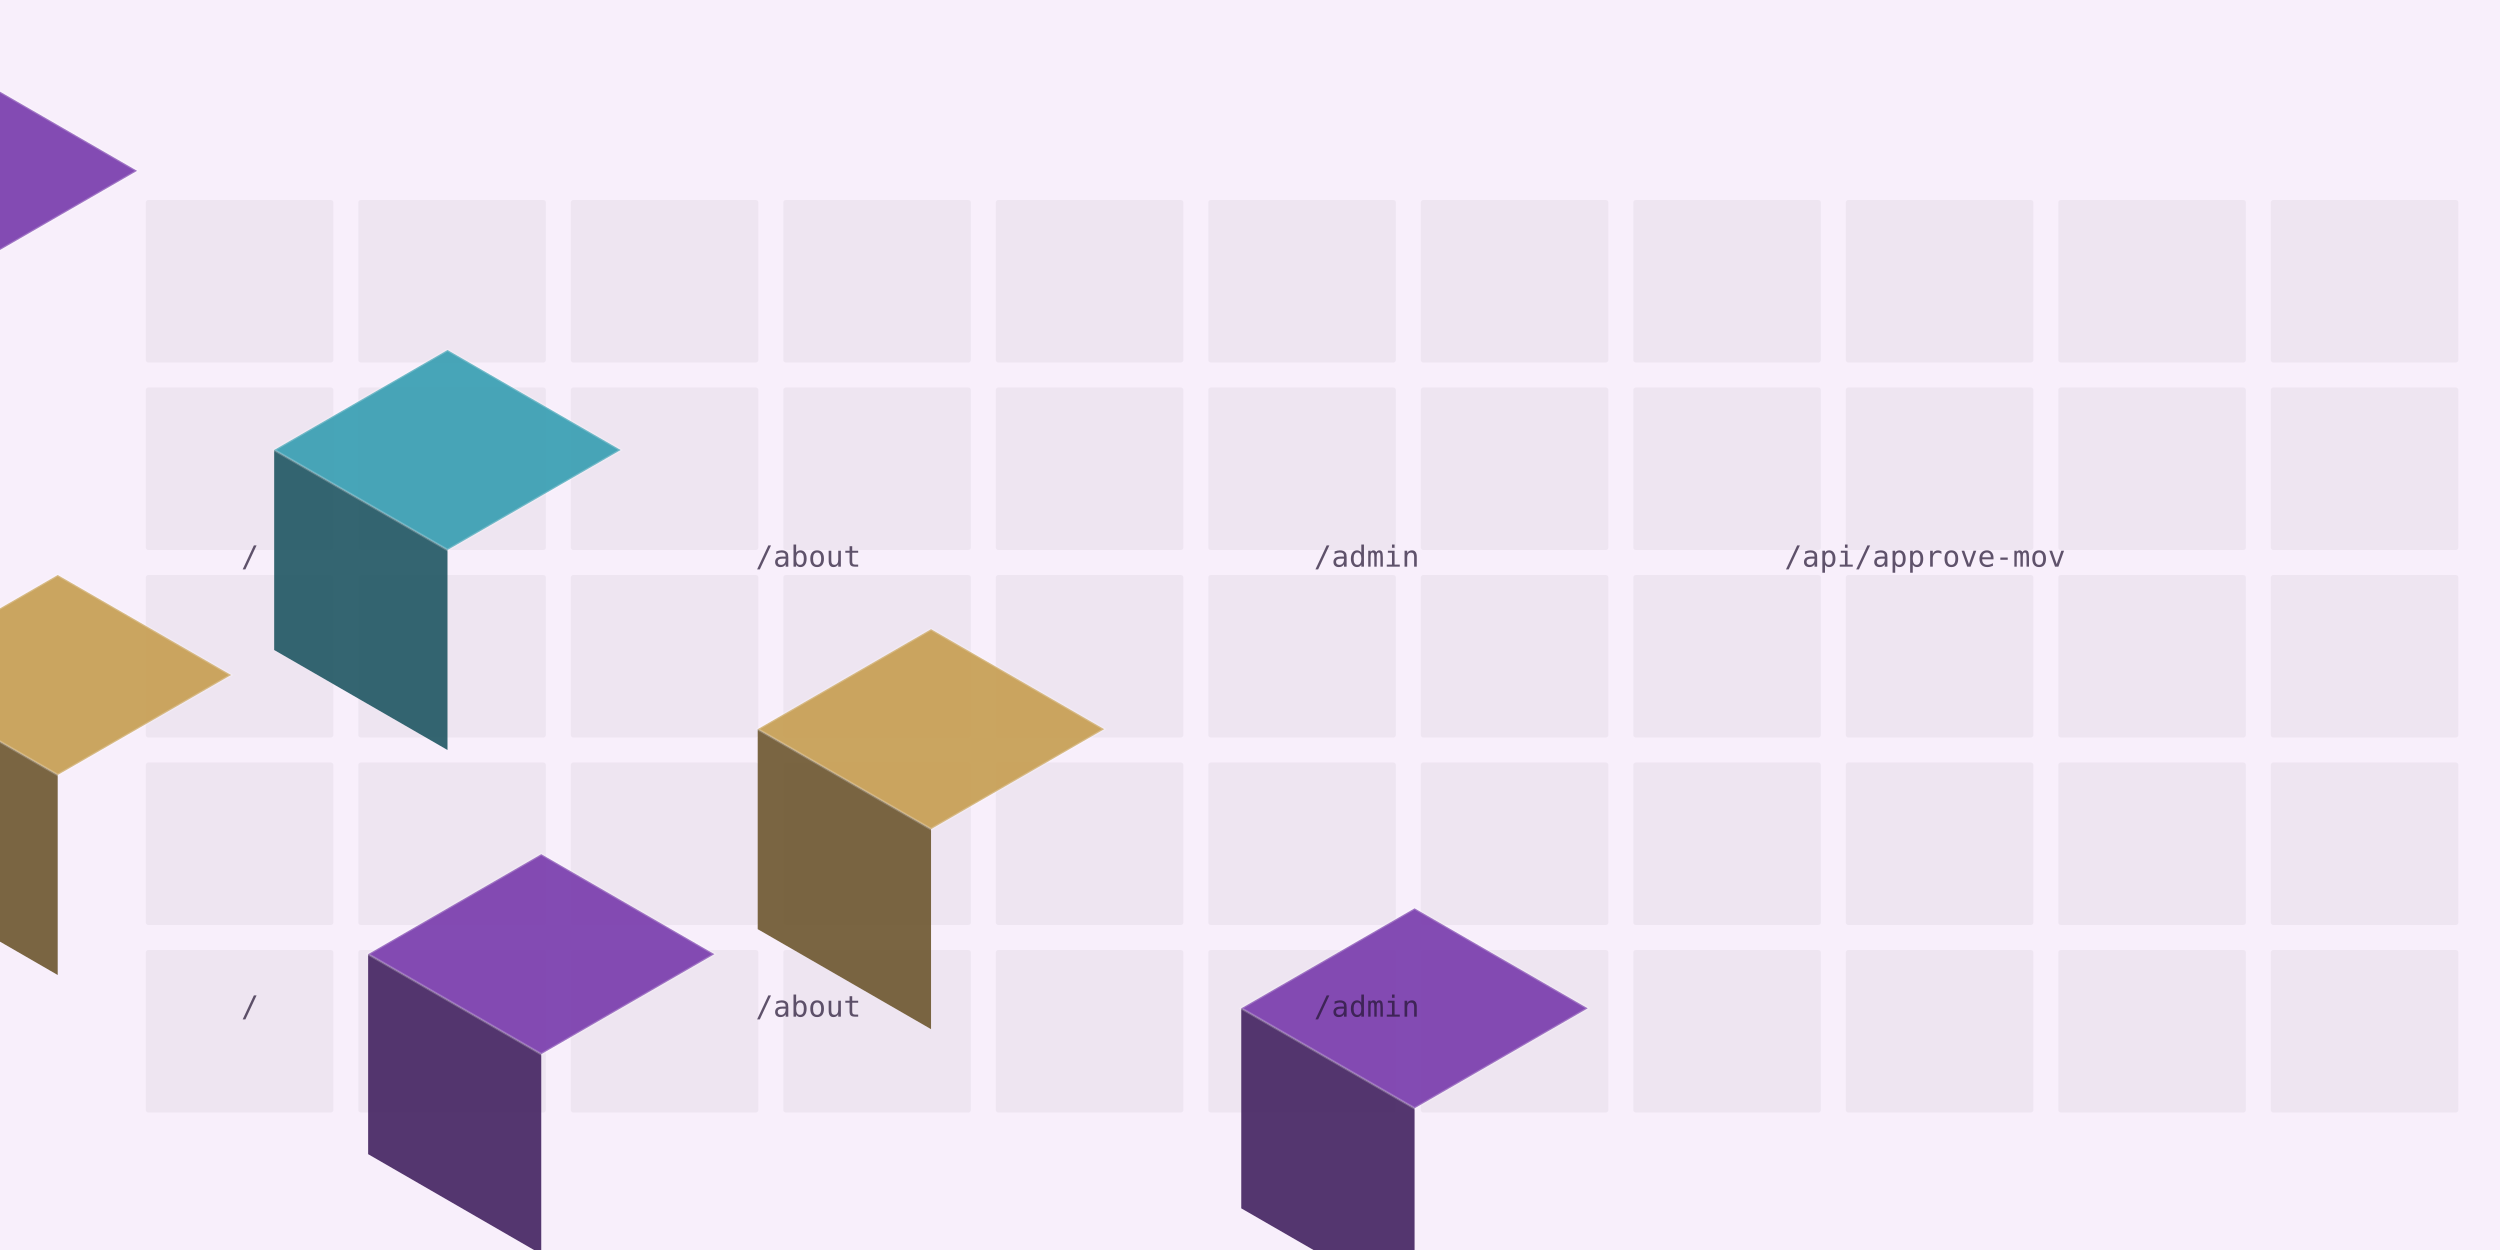
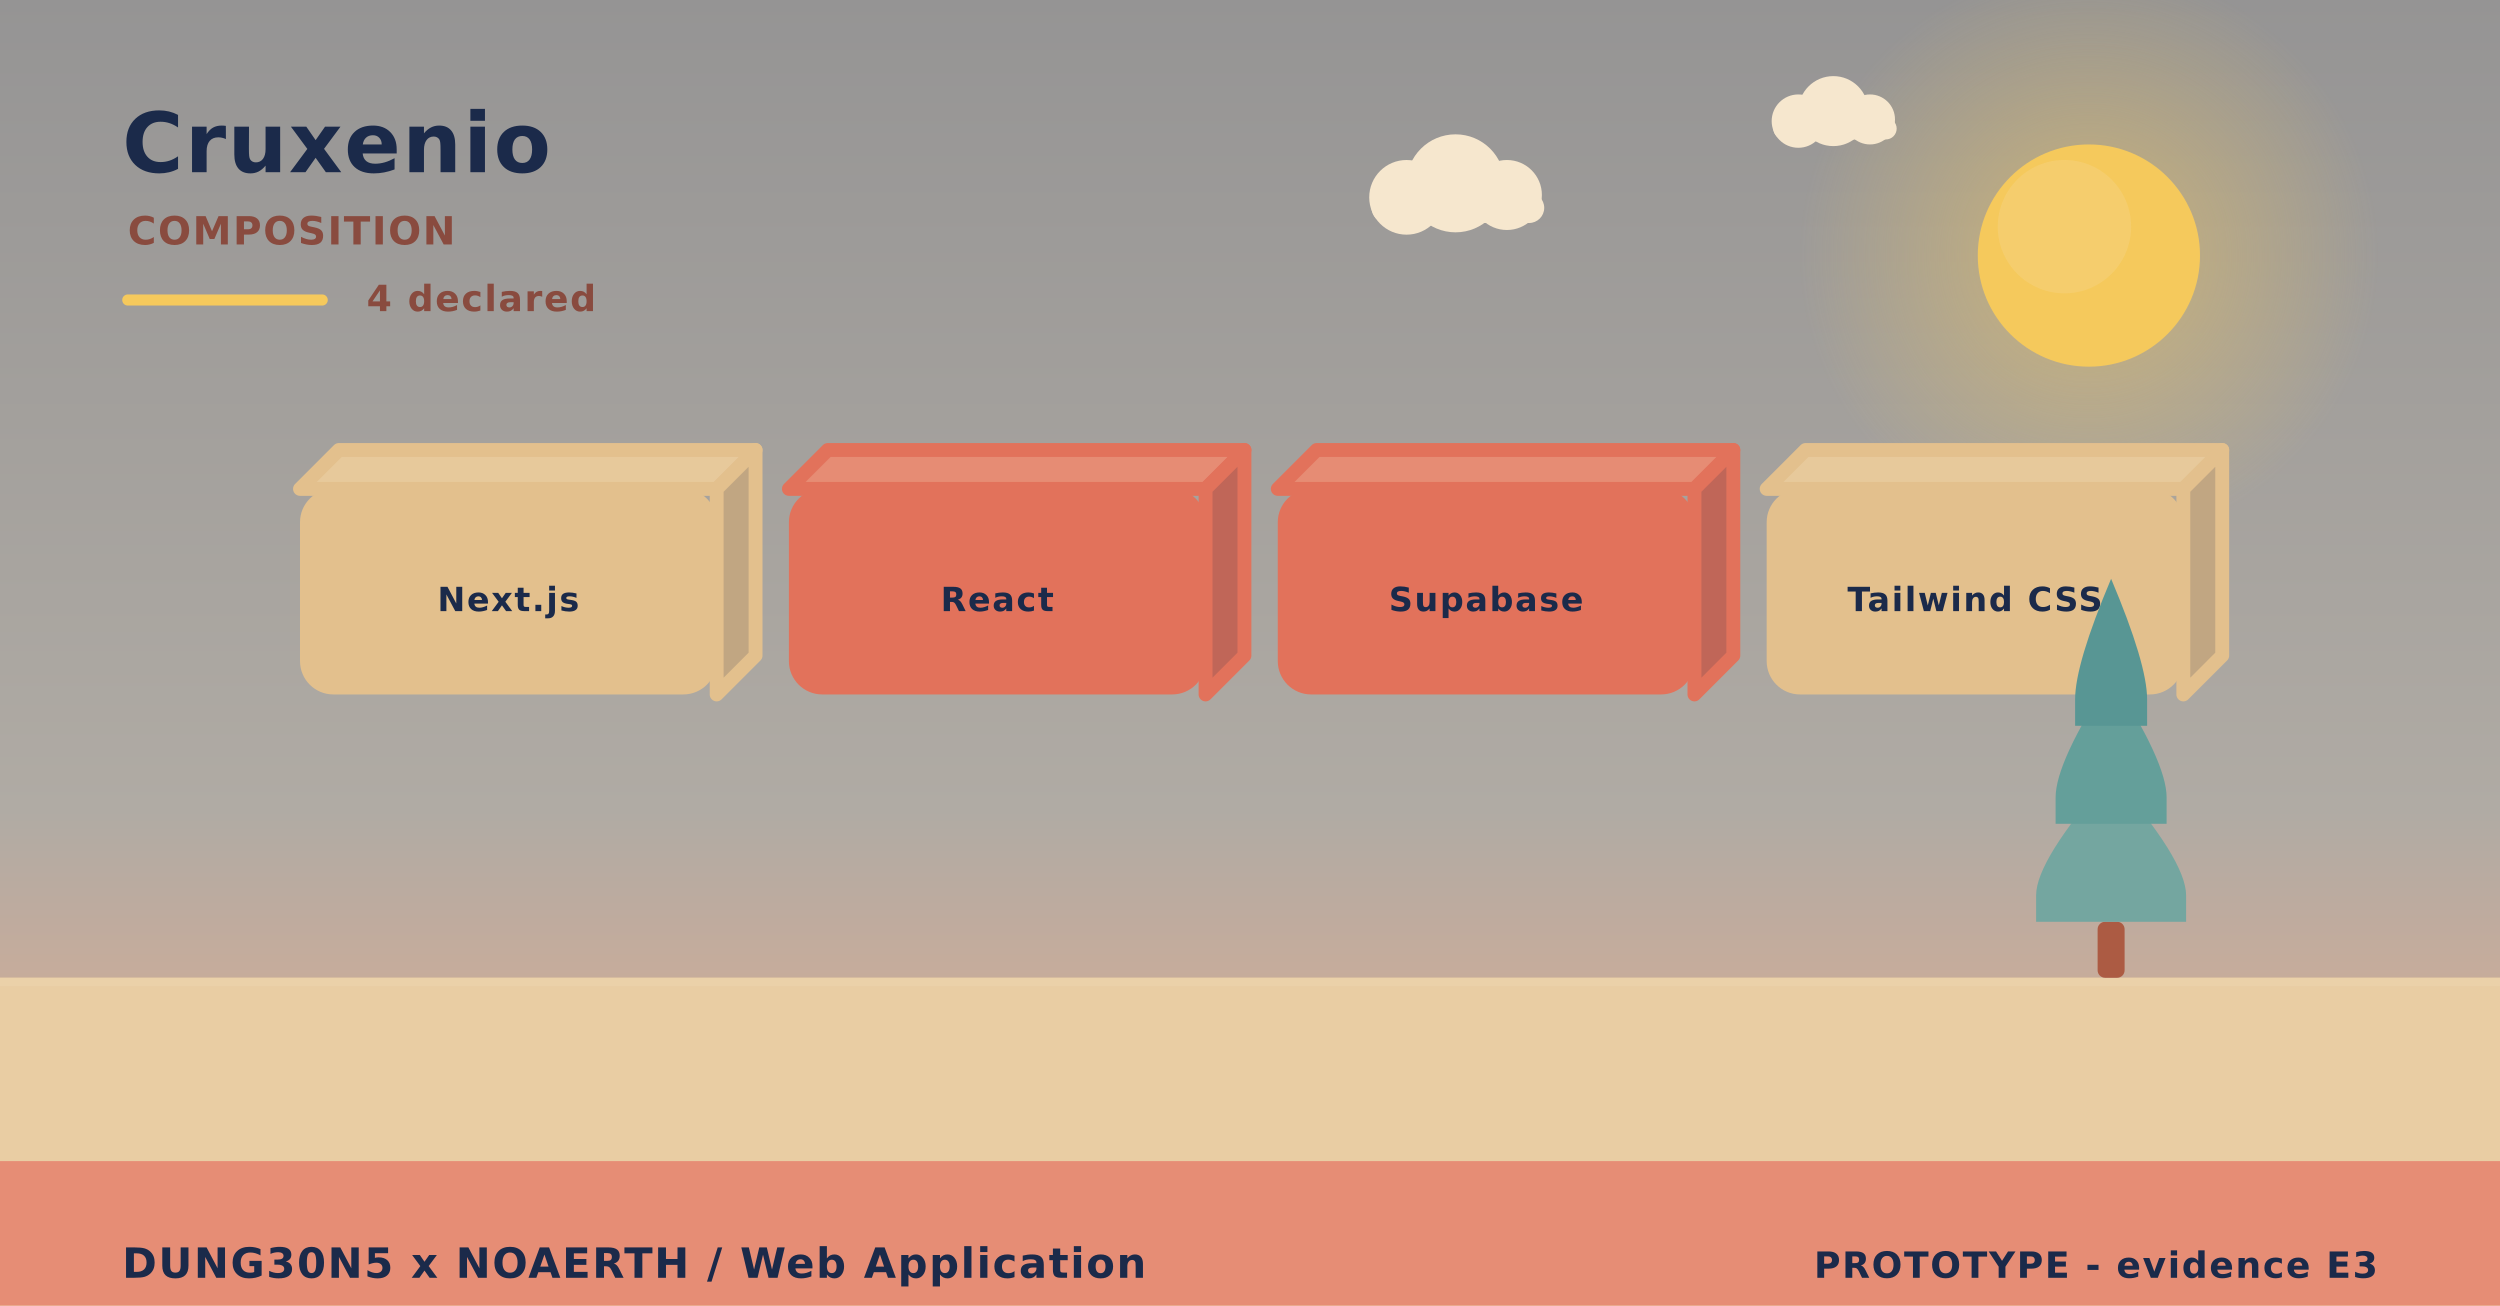
- <svg xmlns="http://www.w3.org/2000/svg" viewBox="0 0 1200 600" width="1200" height="600" role="img" aria-label="Cruxenio component map">
-   <rect width="1200" height="600" fill="#f8effb" />
-   <defs>
-     <linearGradient id="gc" x1="0" y1="0" x2="1" y2="1">
-       <stop offset="0%" stop-color="#7a3dac" />
-       <stop offset="100%" stop-color="#389eb2" />
-     </linearGradient>
-   </defs>
-   <rect x="70.00" y="96.00" width="90.00" height="78.00" rx="1.20" fill="#251634" opacity="0.05" />
-   <rect x="172.00" y="96.00" width="90.00" height="78.00" rx="1.20" fill="#251634" opacity="0.05" />
-   <rect x="274.00" y="96.00" width="90.00" height="78.00" rx="1.20" fill="#251634" opacity="0.05" />
-   <rect x="376.00" y="96.00" width="90.00" height="78.00" rx="1.20" fill="#251634" opacity="0.05" />
-   <rect x="478.00" y="96.00" width="90.00" height="78.00" rx="1.20" fill="#251634" opacity="0.05" />
-   <rect x="580.00" y="96.00" width="90.00" height="78.00" rx="1.20" fill="#251634" opacity="0.05" />
-   <rect x="682.00" y="96.00" width="90.00" height="78.00" rx="1.20" fill="#251634" opacity="0.05" />
-   <rect x="784.00" y="96.00" width="90.00" height="78.00" rx="1.20" fill="#251634" opacity="0.05" />
-   <rect x="886.00" y="96.00" width="90.00" height="78.00" rx="1.20" fill="#251634" opacity="0.05" />
-   <rect x="988.00" y="96.00" width="90.00" height="78.00" rx="1.20" fill="#251634" opacity="0.05" />
-   <rect x="1090.00" y="96.00" width="90.00" height="78.00" rx="1.20" fill="#251634" opacity="0.05" />
-   <rect x="70.00" y="186.00" width="90.00" height="78.00" rx="1.20" fill="#251634" opacity="0.05" />
-   <rect x="172.00" y="186.00" width="90.00" height="78.00" rx="1.20" fill="#251634" opacity="0.05" />
-   <rect x="274.00" y="186.00" width="90.00" height="78.00" rx="1.20" fill="#251634" opacity="0.05" />
-   <rect x="376.00" y="186.00" width="90.00" height="78.00" rx="1.20" fill="#251634" opacity="0.05" />
-   <rect x="478.00" y="186.00" width="90.00" height="78.00" rx="1.20" fill="#251634" opacity="0.05" />
-   <rect x="580.00" y="186.00" width="90.00" height="78.00" rx="1.20" fill="#251634" opacity="0.05" />
-   <rect x="682.00" y="186.00" width="90.00" height="78.00" rx="1.20" fill="#251634" opacity="0.05" />
-   <rect x="784.00" y="186.00" width="90.00" height="78.00" rx="1.20" fill="#251634" opacity="0.05" />
-   <rect x="886.00" y="186.00" width="90.00" height="78.00" rx="1.20" fill="#251634" opacity="0.05" />
-   <rect x="988.00" y="186.00" width="90.00" height="78.00" rx="1.20" fill="#251634" opacity="0.05" />
-   <rect x="1090.00" y="186.00" width="90.00" height="78.00" rx="1.20" fill="#251634" opacity="0.05" />
-   <rect x="70.00" y="276.00" width="90.00" height="78.00" rx="1.20" fill="#251634" opacity="0.05" />
-   <rect x="172.00" y="276.00" width="90.00" height="78.00" rx="1.20" fill="#251634" opacity="0.05" />
-   <rect x="274.00" y="276.00" width="90.00" height="78.00" rx="1.20" fill="#251634" opacity="0.05" />
-   <rect x="376.00" y="276.00" width="90.00" height="78.00" rx="1.20" fill="#251634" opacity="0.05" />
-   <rect x="478.00" y="276.00" width="90.00" height="78.00" rx="1.20" fill="#251634" opacity="0.05" />
-   <rect x="580.00" y="276.00" width="90.00" height="78.00" rx="1.20" fill="#251634" opacity="0.05" />
-   <rect x="682.00" y="276.00" width="90.00" height="78.00" rx="1.20" fill="#251634" opacity="0.05" />
-   <rect x="784.00" y="276.00" width="90.00" height="78.00" rx="1.20" fill="#251634" opacity="0.05" />
-   <rect x="886.00" y="276.00" width="90.00" height="78.00" rx="1.20" fill="#251634" opacity="0.05" />
-   <rect x="988.00" y="276.00" width="90.00" height="78.00" rx="1.20" fill="#251634" opacity="0.05" />
-   <rect x="1090.00" y="276.00" width="90.00" height="78.00" rx="1.20" fill="#251634" opacity="0.05" />
-   <rect x="70.00" y="366.00" width="90.00" height="78.00" rx="1.20" fill="#251634" opacity="0.05" />
-   <rect x="172.00" y="366.00" width="90.00" height="78.00" rx="1.20" fill="#251634" opacity="0.05" />
-   <rect x="274.00" y="366.00" width="90.00" height="78.00" rx="1.20" fill="#251634" opacity="0.05" />
-   <rect x="376.00" y="366.00" width="90.00" height="78.00" rx="1.20" fill="#251634" opacity="0.05" />
-   <rect x="478.00" y="366.00" width="90.00" height="78.00" rx="1.20" fill="#251634" opacity="0.05" />
-   <rect x="580.00" y="366.00" width="90.00" height="78.00" rx="1.20" fill="#251634" opacity="0.05" />
-   <rect x="682.00" y="366.00" width="90.00" height="78.00" rx="1.20" fill="#251634" opacity="0.05" />
-   <rect x="784.00" y="366.00" width="90.00" height="78.00" rx="1.20" fill="#251634" opacity="0.05" />
-   <rect x="886.00" y="366.00" width="90.00" height="78.00" rx="1.20" fill="#251634" opacity="0.05" />
-   <rect x="988.00" y="366.00" width="90.00" height="78.00" rx="1.20" fill="#251634" opacity="0.05" />
-   <rect x="1090.00" y="366.00" width="90.00" height="78.00" rx="1.20" fill="#251634" opacity="0.05" />
-   <rect x="70.00" y="456.00" width="90.00" height="78.00" rx="1.20" fill="#251634" opacity="0.05" />
-   <rect x="172.00" y="456.00" width="90.00" height="78.00" rx="1.20" fill="#251634" opacity="0.05" />
-   <rect x="274.00" y="456.00" width="90.00" height="78.00" rx="1.20" fill="#251634" opacity="0.05" />
-   <rect x="376.00" y="456.00" width="90.00" height="78.00" rx="1.20" fill="#251634" opacity="0.05" />
-   <rect x="478.00" y="456.00" width="90.00" height="78.00" rx="1.20" fill="#251634" opacity="0.05" />
-   <rect x="580.00" y="456.00" width="90.00" height="78.00" rx="1.20" fill="#251634" opacity="0.05" />
-   <rect x="682.00" y="456.00" width="90.00" height="78.00" rx="1.20" fill="#251634" opacity="0.05" />
-   <rect x="784.00" y="456.00" width="90.00" height="78.00" rx="1.20" fill="#251634" opacity="0.05" />
-   <rect x="886.00" y="456.00" width="90.00" height="78.00" rx="1.20" fill="#251634" opacity="0.05" />
-   <rect x="988.00" y="456.00" width="90.00" height="78.00" rx="1.20" fill="#251634" opacity="0.05" />
-   <rect x="1090.00" y="456.00" width="90.00" height="78.00" rx="1.20" fill="#251634" opacity="0.05" />
-   <g transform="rotate(0 120 140)">
-     <polygon points="-17.3,34.0 65.8,82.0 -17.3,130.0 -100.5,82.0" fill="#7a3dac" opacity="0.92" />
-     <polygon points="-100.5,82.0 -17.3,130.0 -17.3,226.0 -100.5,178.0" fill="#43225f" opacity="0.9" />
-     <polygon points="-17.3,34.0 65.8,82.0 -17.3,130.0 -100.5,82.0" fill="none" stroke="rgba(255,255,255,0.220)" stroke-width="1.2" />
-     <animateTransform attributeName="transform" type="rotate" values="-32.0 0.00 0.00 0.0 0.00 0.00" dur="6.4s" begin="0.0s" repeatCount="indefinite" />
+ <svg xmlns="http://www.w3.org/2000/svg" width="900" height="470" viewBox="0 0 900 470" role="img" aria-label="Cruxenio - how it is composed">
+   <linearGradient id="skyc" x1="0" y1="0" x2="0" y2="1">
+     <stop offset="0" stop-color="#959494" />
+     <stop offset="0.62" stop-color="#b0aba4" />
+     <stop offset="1" stop-color="#f3ad8a" />
+   </linearGradient>
+   <rect width="900" height="470" fill="url(#skyc)" />
+   <radialGradient id="sunc">
+     <stop offset="0.35" stop-color="#f5c95c" stop-opacity="0.34" />
+     <stop offset="1" stop-color="#f5c95c" stop-opacity="0" />
+   </radialGradient>
+   <circle cx="752" cy="92" r="104" fill="url(#sunc)" />
+   <circle cx="752" cy="92" r="40" fill="#f5c95c" />
+   <circle cx="743.2" cy="81.6" r="24" fill="#f5d27e" opacity="0.5" />
+   <g>
+     <circle cx="524" cy="66" r="17.64" fill="#f6e7ce" />
+     <circle cx="506.36" cy="71.04" r="13.44" fill="#f6e7ce" />
+     <circle cx="542.48" cy="70.2" r="12.6" fill="#f6e7ce" />
+     <rect x="493.76" y="69.36" width="62.16" height="10.92" rx="5.46" fill="#f6e7ce" />
+     <animateTransform attributeName="transform" type="translate" values="0 0;24 0;0 0" dur="36s" begin="0s" repeatCount="indefinite" />
  </g>
-   <text x="120" y="272" font-family="ui-monospace,Menlo,monospace" font-size="14" fill="rgba(37,22,52,0.720)" text-anchor="middle">/</text>
-   <g transform="rotate(0 388 140)">
-     <polygon points="214.8,168.0 297.9,216.0 214.8,264.0 131.6,216.0" fill="#389eb2" opacity="0.92" />
-     <polygon points="131.6,216.0 214.8,264.0 214.8,360.0 131.6,312.0" fill="#1f5762" opacity="0.9" />
-     <polygon points="214.8,168.0 297.9,216.0 214.8,264.0 131.6,216.0" fill="none" stroke="rgba(255,255,255,0.220)" stroke-width="1.2" />
-     <animateTransform attributeName="transform" type="rotate" values="-32.0 0.00 0.00 0.0 0.00 0.00" dur="6.4s" begin="0.4s" repeatCount="indefinite" />
+   <g>
+     <circle cx="660" cy="40" r="12.6" fill="#f6e7ce" />
+     <circle cx="647.4" cy="43.6" r="9.6" fill="#f6e7ce" />
+     <circle cx="673.2" cy="43" r="9" fill="#f6e7ce" />
+     <rect x="638.4" y="42.4" width="44.4" height="7.8" rx="3.9" fill="#f6e7ce" />
+     <animateTransform attributeName="transform" type="translate" values="0 0;-18 0;0 0" dur="46s" begin="3s" repeatCount="indefinite" />
  </g>
-   <text x="388" y="272" font-family="ui-monospace,Menlo,monospace" font-size="14" fill="rgba(37,22,52,0.720)" text-anchor="middle">/about</text>
-   <g transform="rotate(0 656 140)">
-     <polygon points="446.9,302.0 530.0,350.0 446.9,398.0 363.7,350.0" fill="#c79e52" opacity="0.92" />
-     <polygon points="363.7,350.0 446.9,398.0 446.9,494.0 363.7,446.0" fill="#6d572d" opacity="0.9" />
-     <polygon points="446.9,302.0 530.0,350.0 446.9,398.0 363.7,350.0" fill="none" stroke="rgba(255,255,255,0.220)" stroke-width="1.2" />
-     <animateTransform attributeName="transform" type="rotate" values="-32.0 0.00 0.00 0.0 0.00 0.00" dur="6.4s" begin="0.8s" repeatCount="indefinite" />
+   <rect x="0" y="352" width="900" height="118" fill="#e9cda3" />
+   <rect x="0" y="352" width="900" height="3" fill="#ebd1a9" />
+   <text x="44" y="62" font-family="Verdana,DejaVu Sans,sans-serif" font-size="30" font-weight="700" letter-spacing="0.6" fill="#1b2a4a" text-anchor="start">Cruxenio</text>
+   <text x="46" y="88" font-family="Verdana,DejaVu Sans,sans-serif" font-size="14" font-weight="700" letter-spacing="0.6" fill="#894b3f" text-anchor="start">COMPOSITION</text>
+   <rect x="44" y="106" width="74" height="4" rx="2" fill="#f5c95c" />
+   <text x="132" y="112" font-family="Verdana,DejaVu Sans,sans-serif" font-size="13" font-weight="700" letter-spacing="0.6" fill="#894b3f" text-anchor="start">4 declared</text>
+   <g>
+     <path d="M108,176 L258,176 L272,162 L122,162 Z" fill="#e7c99b" stroke="#e3c08d" stroke-width="5" stroke-linejoin="round" />
+     <path d="M258,176 L272,162 L272,236 L258,250 Z" fill="#c1a682" stroke="#e3c08d" stroke-width="5" stroke-linejoin="round" />
+     <rect x="108" y="176" width="150" height="74" rx="12" fill="#e3c08d" />
+     <animateTransform attributeName="transform" type="translate" values="0 10;0 0" dur="0.75s" begin="0s" fill="freeze" />
  </g>
-   <text x="656" y="272" font-family="ui-monospace,Menlo,monospace" font-size="14" fill="rgba(37,22,52,0.720)" text-anchor="middle">/admin</text>
-   <g transform="rotate(0 924 140)">
-     <polygon points="679.0,436.0 762.1,484.0 679.0,532.0 595.8,484.0" fill="#7a3dac" opacity="0.92" />
-     <polygon points="595.8,484.0 679.0,532.0 679.0,628.0 595.8,580.0" fill="#43225f" opacity="0.9" />
-     <polygon points="679.0,436.0 762.1,484.0 679.0,532.0 595.8,484.0" fill="none" stroke="rgba(255,255,255,0.220)" stroke-width="1.2" />
-     <animateTransform attributeName="transform" type="rotate" values="-32.0 0.00 0.00 0.0 0.00 0.00" dur="6.4s" begin="1.2s" repeatCount="indefinite" />
+   <text x="183" y="220" font-family="Verdana,DejaVu Sans,sans-serif" font-size="12" font-weight="700" letter-spacing="0.6" fill="#1b2a4a" text-anchor="middle">Next.js</text>
+   <g>
+     <path d="M284,176 L434,176 L448,162 L298,162 Z" fill="#e68c74" stroke="#e2725b" stroke-width="5" stroke-linejoin="round" />
+     <path d="M434,176 L448,162 L448,236 L434,250 Z" fill="#c06658" stroke="#e2725b" stroke-width="5" stroke-linejoin="round" />
+     <rect x="284" y="176" width="150" height="74" rx="12" fill="#e2725b" />
+     <animateTransform attributeName="transform" type="translate" values="0 10;0 0" dur="0.75s" begin="0.16s" fill="freeze" />
  </g>
-   <text x="924" y="272" font-family="ui-monospace,Menlo,monospace" font-size="14" fill="rgba(37,22,52,0.720)" text-anchor="middle">/api/approve-mov</text>
-   <g transform="rotate(0 120 356)">
-     <polygon points="-204.4,142.0 -121.2,190.0 -204.4,238.0 -287.5,190.0" fill="#389eb2" opacity="0.92" />
-     <polygon points="-287.5,190.0 -204.4,238.0 -204.4,334.0 -287.5,286.0" fill="#1f5762" opacity="0.9" />
-     <polygon points="-204.4,142.0 -121.2,190.0 -204.4,238.0 -287.5,190.0" fill="none" stroke="rgba(255,255,255,0.220)" stroke-width="1.2" />
-     <animateTransform attributeName="transform" type="rotate" values="-32.0 0.00 0.00 0.0 0.00 0.00" dur="6.4s" begin="1.6s" repeatCount="indefinite" />
+   <text x="359" y="220" font-family="Verdana,DejaVu Sans,sans-serif" font-size="12" font-weight="700" letter-spacing="0.6" fill="#1b2a4a" text-anchor="middle">React</text>
+   <g>
+     <path d="M460,176 L610,176 L624,162 L474,162 Z" fill="#e68c74" stroke="#e2725b" stroke-width="5" stroke-linejoin="round" />
+     <path d="M610,176 L624,162 L624,236 L610,250 Z" fill="#c06658" stroke="#e2725b" stroke-width="5" stroke-linejoin="round" />
+     <rect x="460" y="176" width="150" height="74" rx="12" fill="#e2725b" />
+     <animateTransform attributeName="transform" type="translate" values="0 10;0 0" dur="0.75s" begin="0.32s" fill="freeze" />
  </g>
-   <text x="120" y="488" font-family="ui-monospace,Menlo,monospace" font-size="14" fill="rgba(37,22,52,0.720)" text-anchor="middle">/</text>
-   <g transform="rotate(0 388 356)">
-     <polygon points="27.7,276.0 110.9,324.0 27.7,372.0 -55.4,324.0" fill="#c79e52" opacity="0.92" />
-     <polygon points="-55.4,324.0 27.7,372.0 27.7,468.0 -55.4,420.0" fill="#6d572d" opacity="0.9" />
-     <polygon points="27.7,276.0 110.9,324.0 27.7,372.0 -55.4,324.0" fill="none" stroke="rgba(255,255,255,0.220)" stroke-width="1.2" />
-     <animateTransform attributeName="transform" type="rotate" values="-32.0 0.00 0.00 0.0 0.00 0.00" dur="6.4s" begin="2.0s" repeatCount="indefinite" />
+   <text x="535" y="220" font-family="Verdana,DejaVu Sans,sans-serif" font-size="12" font-weight="700" letter-spacing="0.6" fill="#1b2a4a" text-anchor="middle">Supabase</text>
+   <g>
+     <path d="M636,176 L786,176 L800,162 L650,162 Z" fill="#e7c99b" stroke="#e3c08d" stroke-width="5" stroke-linejoin="round" />
+     <path d="M786,176 L800,162 L800,236 L786,250 Z" fill="#c1a682" stroke="#e3c08d" stroke-width="5" stroke-linejoin="round" />
+     <rect x="636" y="176" width="150" height="74" rx="12" fill="#e3c08d" />
+     <animateTransform attributeName="transform" type="translate" values="0 10;0 0" dur="0.75s" begin="0.48s" fill="freeze" />
  </g>
-   <text x="388" y="488" font-family="ui-monospace,Menlo,monospace" font-size="14" fill="rgba(37,22,52,0.720)" text-anchor="middle">/about</text>
-   <g transform="rotate(0 656 356)">
-     <polygon points="259.8,410.0 342.9,458.0 259.8,506.0 176.7,458.0" fill="#7a3dac" opacity="0.92" />
-     <polygon points="176.7,458.0 259.8,506.0 259.8,602.0 176.7,554.0" fill="#43225f" opacity="0.9" />
-     <polygon points="259.8,410.0 342.9,458.0 259.8,506.0 176.7,458.0" fill="none" stroke="rgba(255,255,255,0.220)" stroke-width="1.2" />
-     <animateTransform attributeName="transform" type="rotate" values="-32.0 0.00 0.00 0.0 0.00 0.00" dur="6.4s" begin="2.4s" repeatCount="indefinite" />
-   </g>
-   <text x="656" y="488" font-family="ui-monospace,Menlo,monospace" font-size="14" fill="rgba(37,22,52,0.720)" text-anchor="middle">/admin</text>
+   <text x="711" y="220" font-family="Verdana,DejaVu Sans,sans-serif" font-size="12" font-weight="700" letter-spacing="0.6" fill="#1b2a4a" text-anchor="middle">Tailwind CSS</text>
+   <rect x="755.14" y="331.84" width="9.72" height="20.16" rx="2.7" fill="#ac5b43" />
+   <path d="M760,278.92 Q733,309.61 733,322.31 Q733,331.84 733,331.84 L787,331.84 Q787,331.84 787,322.31 Q787,309.61 760,278.92 Z" fill="#74a6a0" />
+   <path d="M760,243.64 Q740.02,274.33 740.02,287.03 Q740.02,296.56 740.02,296.56 L779.98,296.56 Q779.98,296.56 779.98,287.03 Q779.98,274.33 760,243.64 Z" fill="#649f9a" />
+   <path d="M760,208.36 Q747.04,239.05 747.04,251.75 Q747.04,261.28 747.04,261.28 L772.96,261.28 Q772.96,261.28 772.96,251.75 Q772.96,239.05 760,208.36 Z" fill="#589694" />
+   <rect x="0" y="418" width="900" height="52" rx="0" fill="#e68972" opacity="0.94" />
+   <text x="44" y="460" font-family="Verdana,DejaVu Sans,sans-serif" font-size="15" font-weight="700" letter-spacing="0.6" fill="#1b2a4a" text-anchor="start">DUNG30N5 x NOAERTH  /  Web Application</text>
+   <text x="856" y="460" font-family="Verdana,DejaVu Sans,sans-serif" font-size="13" font-weight="700" letter-spacing="0.6" fill="#1b2a4a" text-anchor="end">PROTOTYPE  -  evidence E3</text>
</svg>
